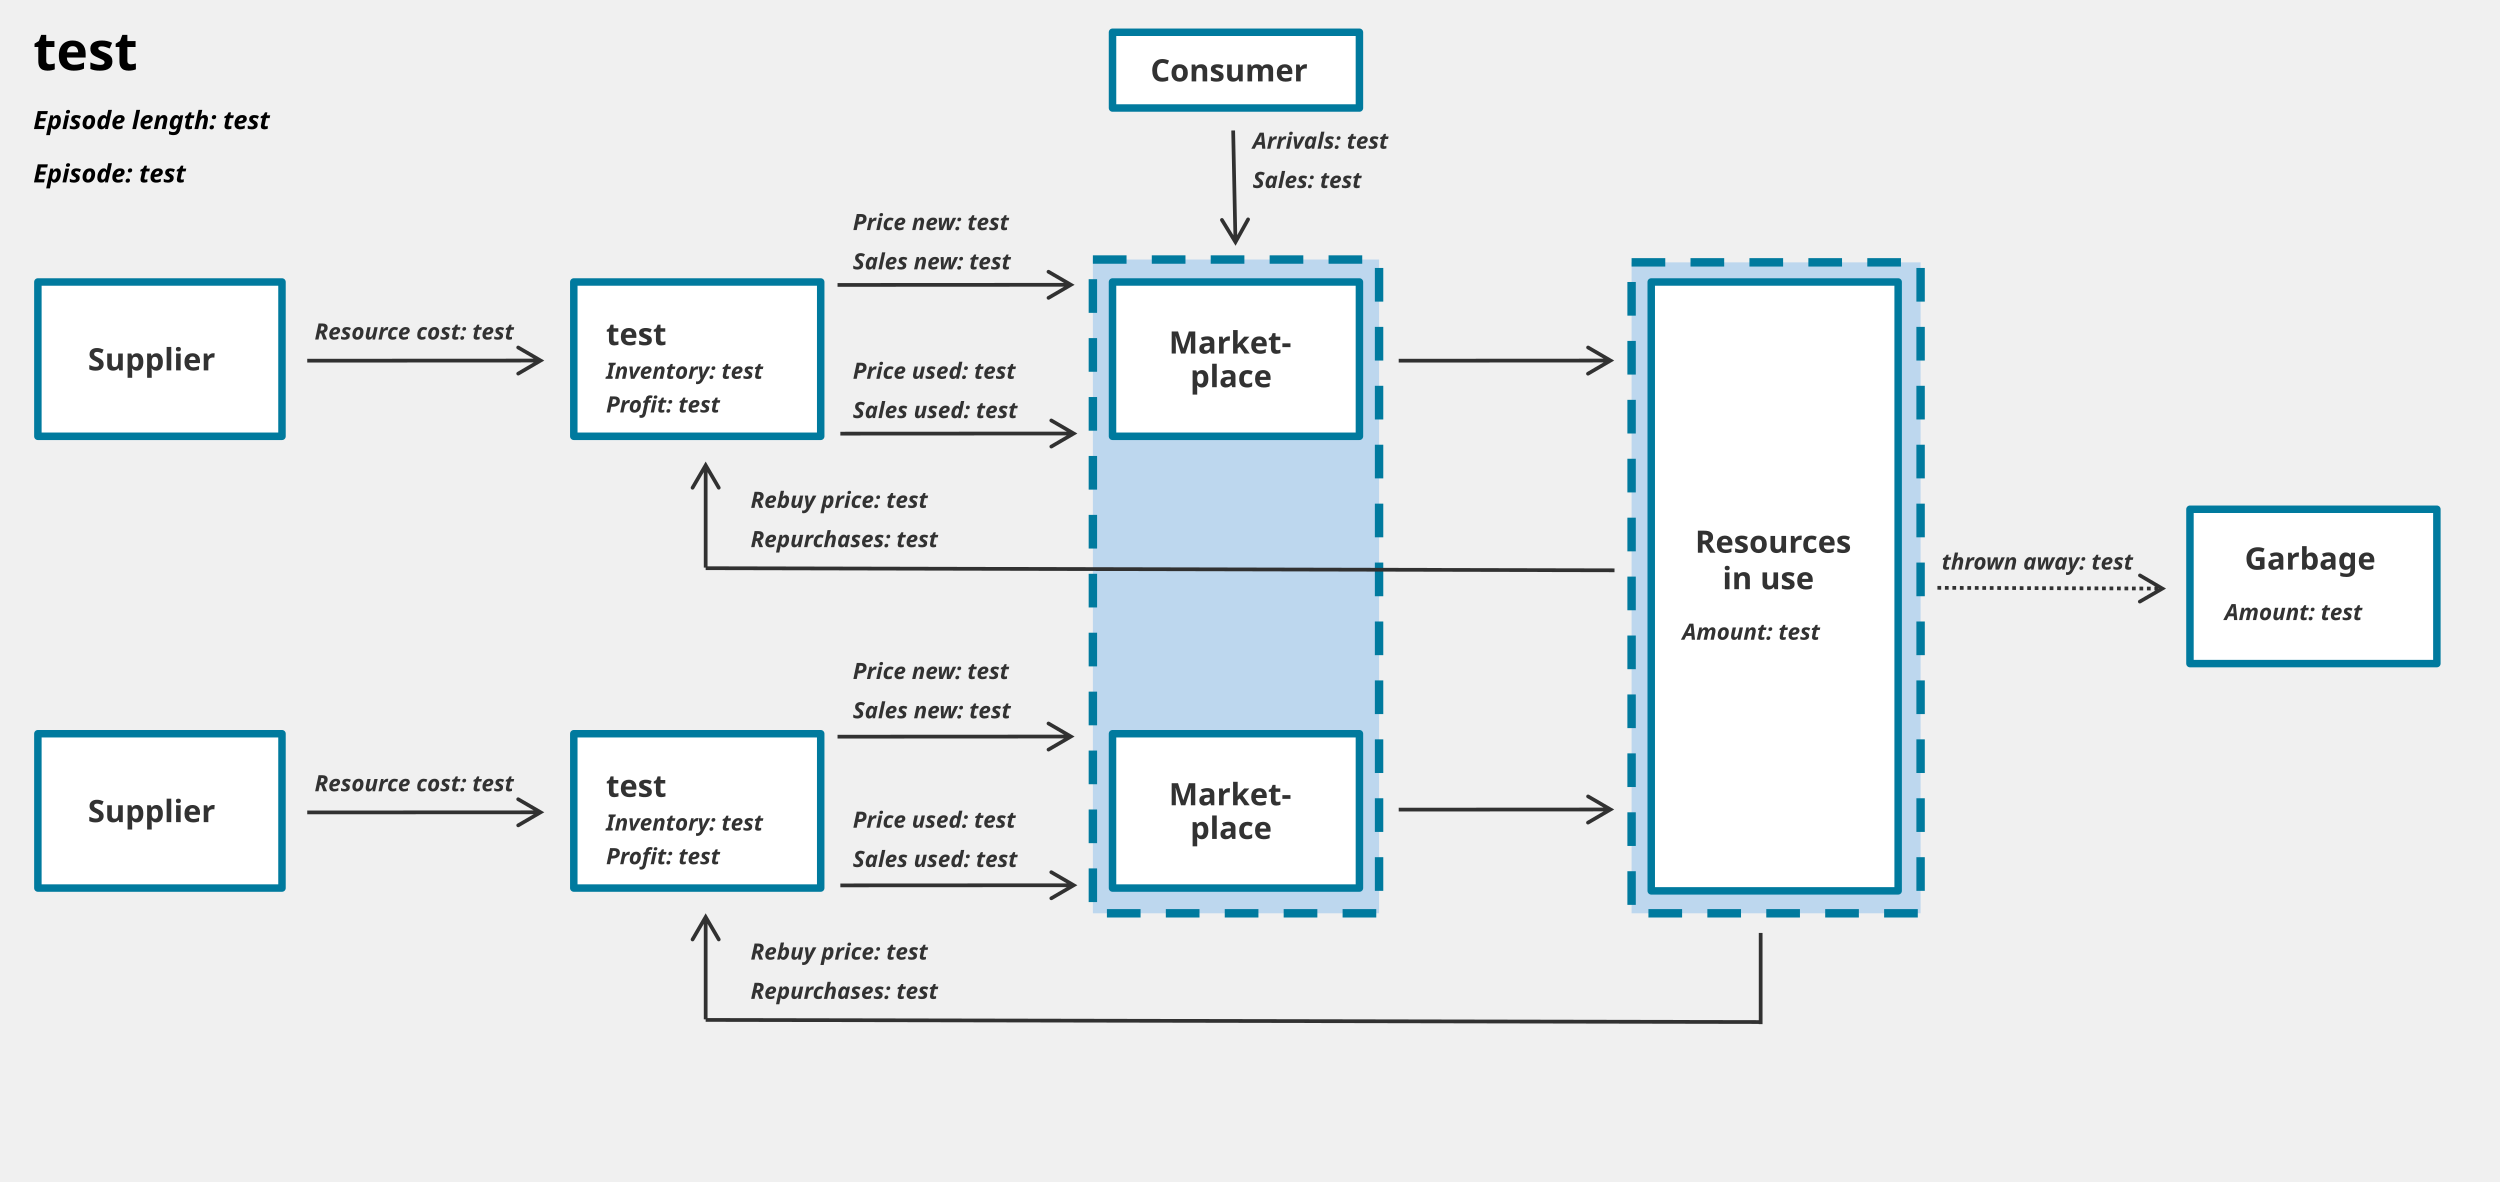
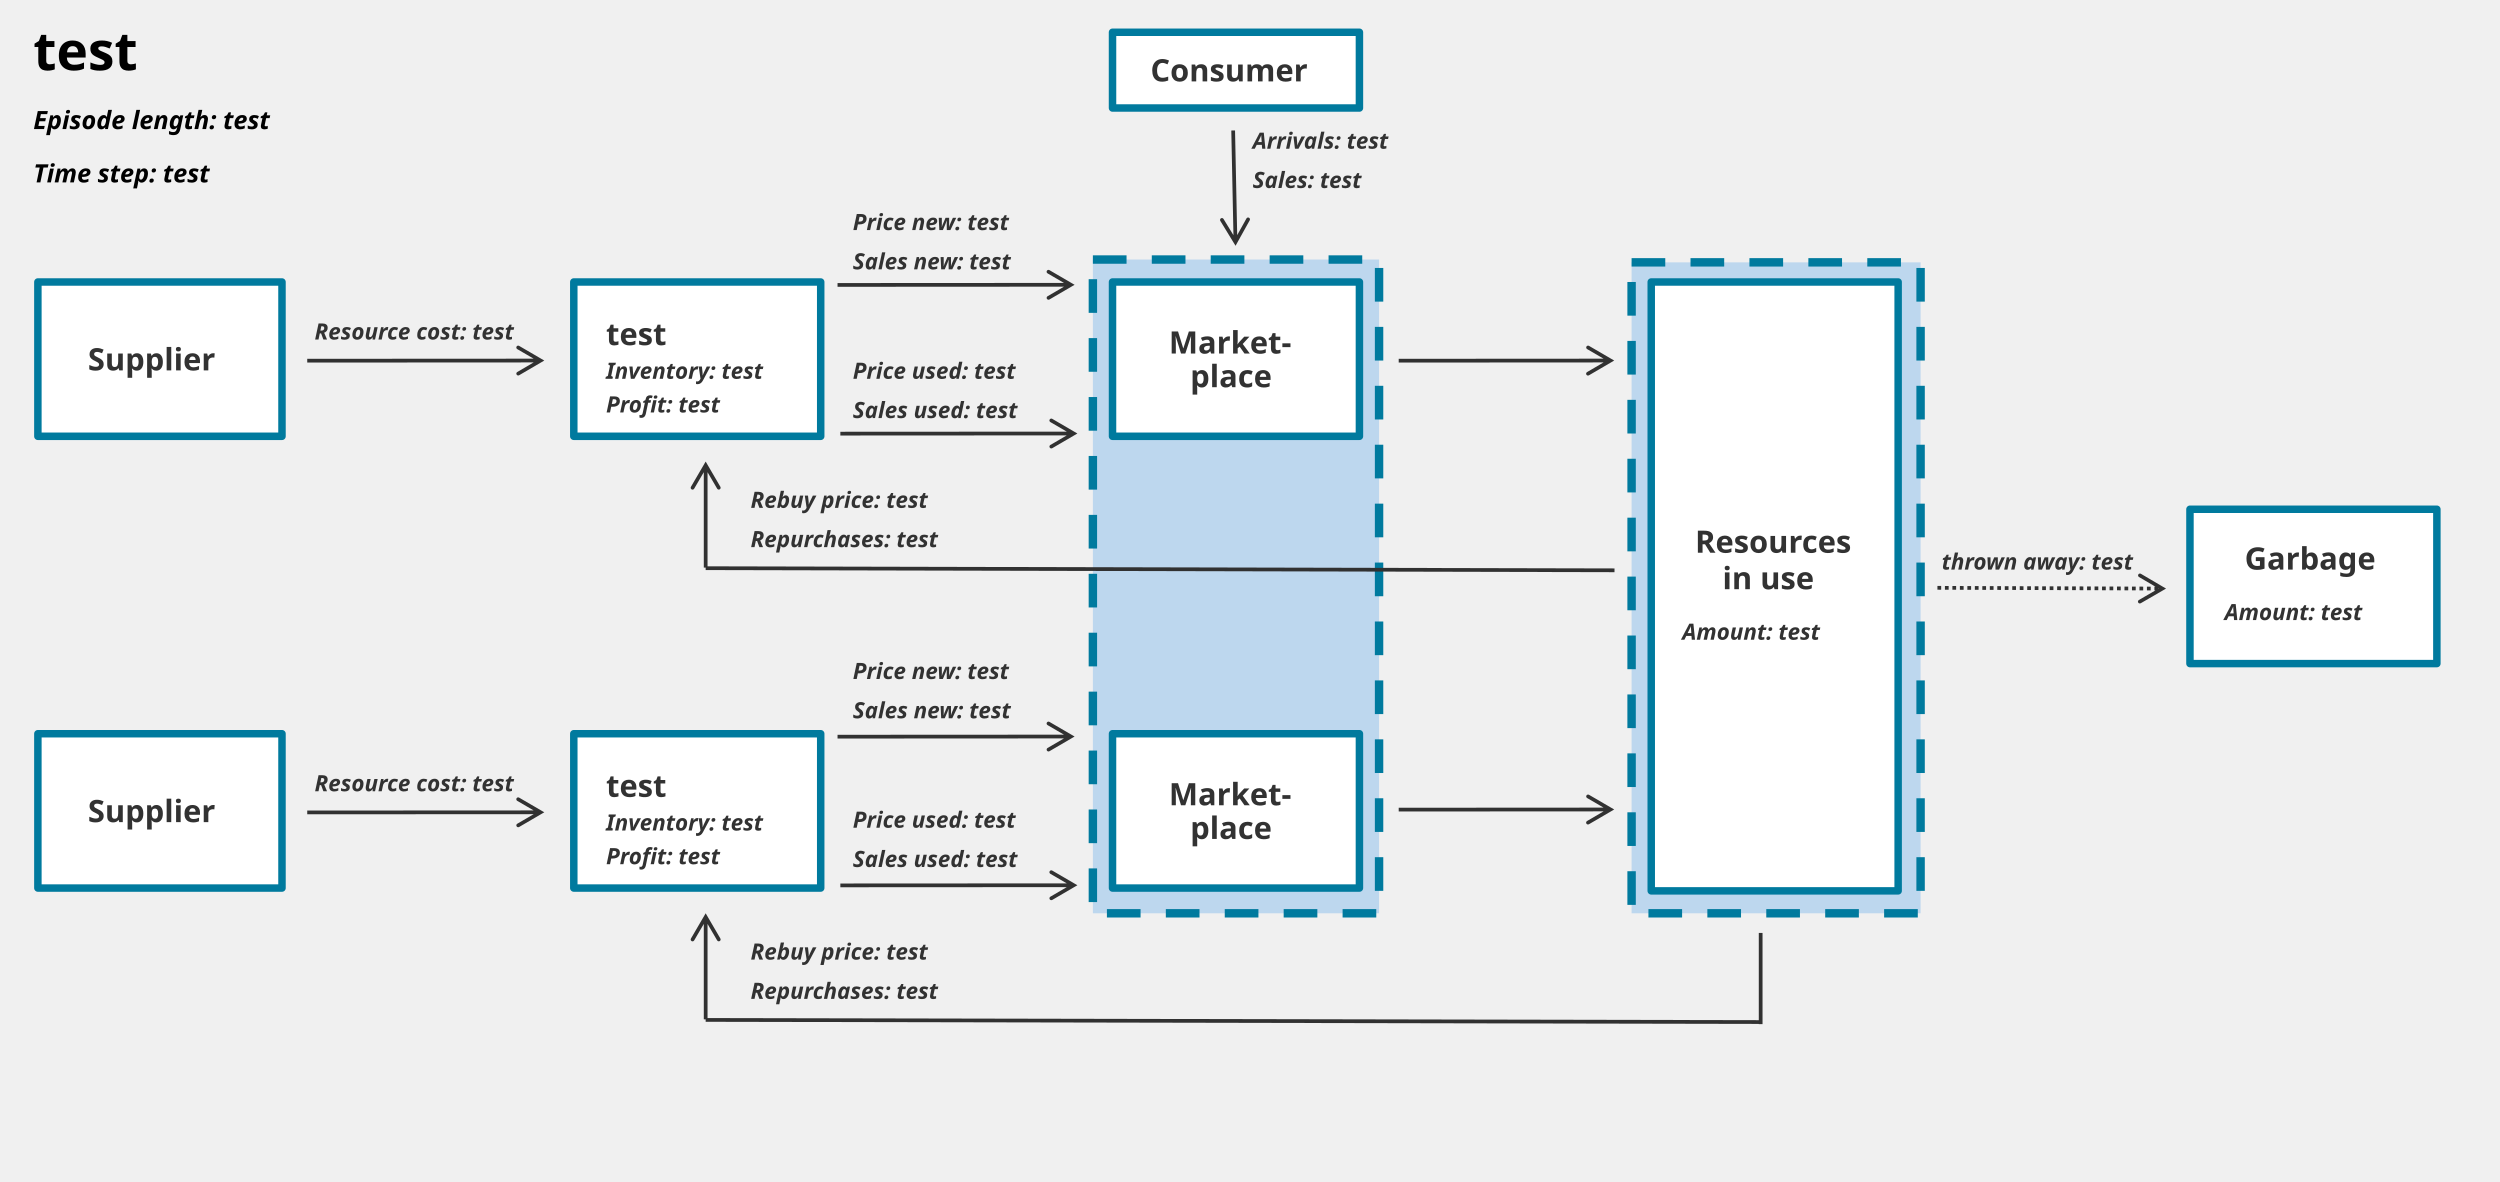
<svg xmlns="http://www.w3.org/2000/svg" width="891" height="421" overflow="hidden">
  <g transform="translate(-68 -72)">
    <path stroke="#007A9E" stroke-width="3" stroke-miterlimit="8" stroke-dasharray="12 9" fill="#BDD7EE" d="M649.5 165.5h103v232h-103zM457.5 164.5h102v233h-102z" />
    <path stroke="#007A9E" stroke-width="2.667" stroke-linejoin="round" stroke-miterlimit="10" fill="#FFF" d="M81.5 172.5h87v55h-87z" />
    <text fill="#323232" font-family="Verdana,Verdana_MSFontService,sans-serif" font-weight="700" font-size="11" transform="translate(99.324 204)">Supplier</text>
    <path stroke="#007A9E" stroke-width="2.667" stroke-linejoin="round" stroke-miterlimit="10" fill="#FFF" d="M272.5 172.5h88v55h-88z" />
    <text fill="#323232" font-family="Verdana,Verdana_MSFontService,sans-serif" font-weight="700" font-size="11" transform="translate(284 195)">test
			<tspan font-style="italic" font-size="8" x="0" y="12"> Inventory: test</tspan>
      <tspan font-style="italic" font-size="8" x="0" y="24"> Profit: test</tspan>
    </text>
    <path stroke="#007A9E" stroke-width="2.667" stroke-linejoin="round" stroke-miterlimit="10" fill="#FFF" d="M848.5 253.5h88v55h-88z" />
    <text fill="#323232" font-family="Verdana,Verdana_MSFontService,sans-serif" font-weight="700" font-size="11" transform="translate(868 275)">Garbage
			<tspan font-style="italic" font-size="8" x="-7.167" y="18"> Amount: test</tspan>
    </text>
    <path stroke="#007A9E" stroke-width="2.667" stroke-linejoin="round" stroke-miterlimit="10" fill="#FFF" d="M656.5 172.5h88v217h-88z" />
    <text fill="#323232" font-family="Verdana,Verdana_MSFontService,sans-serif" font-weight="700" font-size="11" transform="translate(672.136 269)">Resources
			<tspan x="9.753" y="13">in use</tspan>
      <tspan font-style="italic" font-size="8" x="-4.58" y="31">Amount: test</tspan>
    </text>
    <path stroke="#007A9E" stroke-width="2.667" stroke-linejoin="round" stroke-miterlimit="10" fill="#FFF" d="M464.5 172.5h88v55h-88z" />
    <text fill="#323232" font-family="Verdana,Verdana_MSFontService,sans-serif" font-weight="700" font-size="11" transform="translate(484.601 198)">Market-
			<tspan x="7.587" y="12">place</tspan>
    </text>
    <path d="M177.5 201.216l83.163-.049-.001-1.333-83.162.048zm75.501 4.531l8.984-5.247-8.99-5.238a.667.667 0 00-.671 1.152l8.003 4.662v-1.151l-7.998 4.671a.667.667 0 00.672 1.151z" fill="#313131" />
    <text fill="#323232" font-family="Verdana,Verdana_MSFontService,sans-serif" font-style="italic" font-weight="700" font-size="8" transform="translate(180.11 193)">Resource cost: test
		</text>
    <text fill="#323232" font-family="Verdana,Verdana_MSFontService,sans-serif" font-style="italic" font-weight="700" font-size="8" transform="translate(760 275)">thrown away: test
		</text>
    <path d="M758.502 280.833l1.334.005-.005 1.333-1.333-.004zm2.667.009l1.333.005-.004 1.333-1.334-.004zm2.667.009l1.333.005-.005 1.333-1.333-.005zm2.666.009l1.334.004-.005 1.334-1.333-.005zm2.667.009l1.333.004-.004 1.334-1.334-.005zm2.667.009l1.333.004-.005 1.334-1.333-.005zm2.666.009l1.334.004-.005 1.333-1.333-.004zm2.667.009l1.333.004-.004 1.333-1.334-.004zm2.667.008l1.333.005-.005 1.333-1.333-.004zm2.666.009l1.333.005-.004 1.333-1.333-.004zm2.667.009l1.333.005-.004 1.333-1.334-.004zm2.666.009l1.334.005-.005 1.333-1.333-.005zm2.667.009l1.333.004-.004 1.334-1.333-.005zm2.667.009l1.333.004-.004 1.334-1.334-.005zm2.666.009l1.334.004-.005 1.334-1.333-.005zm2.667.009l1.333.004-.004 1.333-1.333-.004zm2.667.008l1.333.005-.004 1.333-1.334-.004zm2.666.009l1.334.005-.005 1.333-1.333-.004zm2.667.009l1.333.005-.004 1.333-1.333-.004zm2.667.009l1.333.005-.004 1.333-1.334-.005zm2.666.009l1.334.004-.005 1.334-1.333-.005zm2.667.009l1.333.004-.004 1.334-1.333-.005zm2.667.009l1.333.004-.004 1.334-1.334-.005zm2.666.009l1.334.004-.005 1.333-1.333-.004zm2.667.009l1.333.004-.004 1.333-1.334-.004zm2.667.008l1.333.005-.005 1.333-1.333-.004zm2.666.009l1.334.005-.005 1.333-1.333-.004zm2.667.009l1.333.005-.004 1.333-1.334-.004zm2.667.009l1.333.005-.005 1.333-1.333-.005zm2.666.009l1.334.004-.005 1.334-1.333-.005zm2.667.009h.157l-.004 1.334-.158-.001zm-7.491-4.601l8.969 5.272-9.004 5.213a.667.667 0 11-.668-1.154l8.015-4.64-.004 1.152-7.984-4.694a.666.666 0 11.676-1.149z" fill="#313131" />
    <path d="M643.411 275.258L319.5 274.5" stroke="#313131" stroke-width="1.333" stroke-linejoin="round" stroke-miterlimit="10" fill="none" />
    <path d="M320.167 274.3v-36.48h-1.334v36.48zm4.576-28.816l-5.243-8.987-5.242 8.987a.667.667 0 101.151.672l4.667-8h-1.152l4.667 8a.667.667 0 101.152-.672zM508.167 118.486l.819 39.778-1.333.028-.819-39.778zm5.236 32.022l-5.056 9.093-5.427-8.877a.667.667 0 011.138-.696l4.83 7.902-1.151.024 4.501-8.094a.666.666 0 111.165.648z" fill="#313131" />
    <path stroke="#007A9E" stroke-width="2.667" stroke-linejoin="round" stroke-miterlimit="10" fill="#FFF" d="M464.5 83.5h88v27h-88z" />
    <text fill="#323232" font-family="Verdana,Verdana_MSFontService,sans-serif" font-weight="700" font-size="11" transform="translate(478.02 101)">Consumer</text>
    <path d="M366.5 174.216l83.163-.049-.001-1.333-83.162.048zm75.501 4.531l8.984-5.247-8.99-5.238a.667.667 0 00-.671 1.152l8.003 4.662v-1.151l-7.998 4.671a.667.667 0 00.672 1.151zM367.5 227.216l83.163-.049-.001-1.333-83.162.048zm75.501 4.531l8.984-5.247-8.99-5.238a.667.667 0 00-.671 1.152l8.003 4.662v-1.151l-7.998 4.671a.667.667 0 00.672 1.151zM566.5 201.216l75.48-.049v-1.333l-75.48.048zm67.82 4.532l8.983-5.248-8.99-5.237a.667.667 0 00-.672 1.152l8.004 4.661-.001-1.151-7.997 4.672a.667.667 0 10.672 1.15z" fill="#313131" />
    <text fill="#323232" font-family="Verdana,Verdana_MSFontService,sans-serif" font-style="italic" font-weight="700" font-size="8" transform="translate(371.931 207)">Price used: test
			<tspan x="0" y="14">Sales used: test</tspan>
      <tspan x="0" y="-53">Price new: test</tspan>
      <tspan x="0" y="-39">Sales new: test</tspan>
      <tspan x="142.51" y="-82">Arrivals: test</tspan>
      <tspan x="142.51" y="-68">Sales: test</tspan>
      <tspan x="-36.425" y="46">Rebuy price: test</tspan>
      <tspan x="-36.425" y="60">Repurchases: test</tspan>
      <tspan fill="#000" font-style="normal" font-size="19" x="-292.061" y="-110">test</tspan>
      <tspan fill="#000" font-size="9" x="-292.061" y="-89">Episode length: test</tspan>
-       <tspan fill="#000" font-size="9" x="-292.061" y="-70">Episode: test</tspan>
+       <tspan fill="#000" font-size="9" x="-292.061" y="-70">Time step: test</tspan>
    </text>
    <path stroke="#007A9E" stroke-width="2.667" stroke-linejoin="round" stroke-miterlimit="10" fill="#FFF" d="M81.5 333.5h87v55h-87z" />
    <text fill="#323232" font-family="Verdana,Verdana_MSFontService,sans-serif" font-weight="700" font-size="11" transform="translate(99.324 365)">Supplier</text>
    <path stroke="#007A9E" stroke-width="2.667" stroke-linejoin="round" stroke-miterlimit="10" fill="#FFF" d="M272.5 333.5h88v55h-88z" />
    <text fill="#323232" font-family="Verdana,Verdana_MSFontService,sans-serif" font-weight="700" font-size="11" transform="translate(284 356)">test
			<tspan font-style="italic" font-size="8" x="0" y="12">Inventory: test</tspan>
      <tspan font-style="italic" font-size="8" x="0" y="24">Profit: test</tspan>
    </text>
    <path stroke="#007A9E" stroke-width="2.667" stroke-linejoin="round" stroke-miterlimit="10" fill="#FFF" d="M464.5 333.5h88v55h-88z" />
    <text fill="#323232" font-family="Verdana,Verdana_MSFontService,sans-serif" font-weight="700" font-size="11" transform="translate(484.601 359)">Market-
			<tspan x="7.587" y="12">place</tspan>
    </text>
    <path d="M177.5 362.216l83.163-.049-.001-1.333-83.162.048zm75.501 4.531l8.984-5.247-8.99-5.238a.667.667 0 00-.671 1.152l8.003 4.662v-1.151l-7.998 4.671a.667.667 0 00.672 1.151z" fill="#313131" />
    <text fill="#323232" font-family="Verdana,Verdana_MSFontService,sans-serif" font-style="italic" font-weight="700" font-size="8" transform="translate(180.11 354)">Resource cost: test
		</text>
    <path d="M695.5 404.5v32.497M695.411 436.258L319.5 435.5" stroke="#313131" stroke-width="1.333" stroke-linejoin="round" stroke-miterlimit="10" fill="none" />
    <path d="M320.167 435.3v-36.48h-1.334v36.48zm4.576-28.816l-5.243-8.987-5.242 8.987a.667.667 0 101.151.672l4.667-8h-1.152l4.667 8a.667.667 0 101.152-.672zM366.5 335.216l83.163-.049-.001-1.333-83.162.048zm75.501 4.531l8.984-5.247-8.99-5.238a.667.667 0 00-.671 1.152l8.003 4.662v-1.151l-7.998 4.671a.667.667 0 00.672 1.151zM367.5 388.216l83.163-.049-.001-1.333-83.162.048zm75.501 4.531l8.984-5.247-8.99-5.238a.667.667 0 00-.671 1.152l8.003 4.662v-1.151l-7.998 4.671a.667.667 0 00.672 1.151zM566.5 361.216l75.48-.049v-1.333l-75.48.048zm67.82 4.532l8.983-5.248-8.99-5.237a.667.667 0 00-.672 1.152l8.004 4.661-.001-1.151-7.997 4.672a.667.667 0 10.672 1.15z" fill="#313131" />
    <text fill="#323232" font-family="Verdana,Verdana_MSFontService,sans-serif" font-style="italic" font-weight="700" font-size="8" transform="translate(371.931 367)">Price used: test
			<tspan x="0" y="14">Sales used: test</tspan>
      <tspan x="0" y="-53">Price new: test</tspan>
      <tspan x="0" y="-39">Sales new: test</tspan>
      <tspan x="-36.425" y="47">Rebuy price: test</tspan>
      <tspan x="-36.425" y="61">Repurchases: test</tspan>
    </text>
  </g>
</svg>
